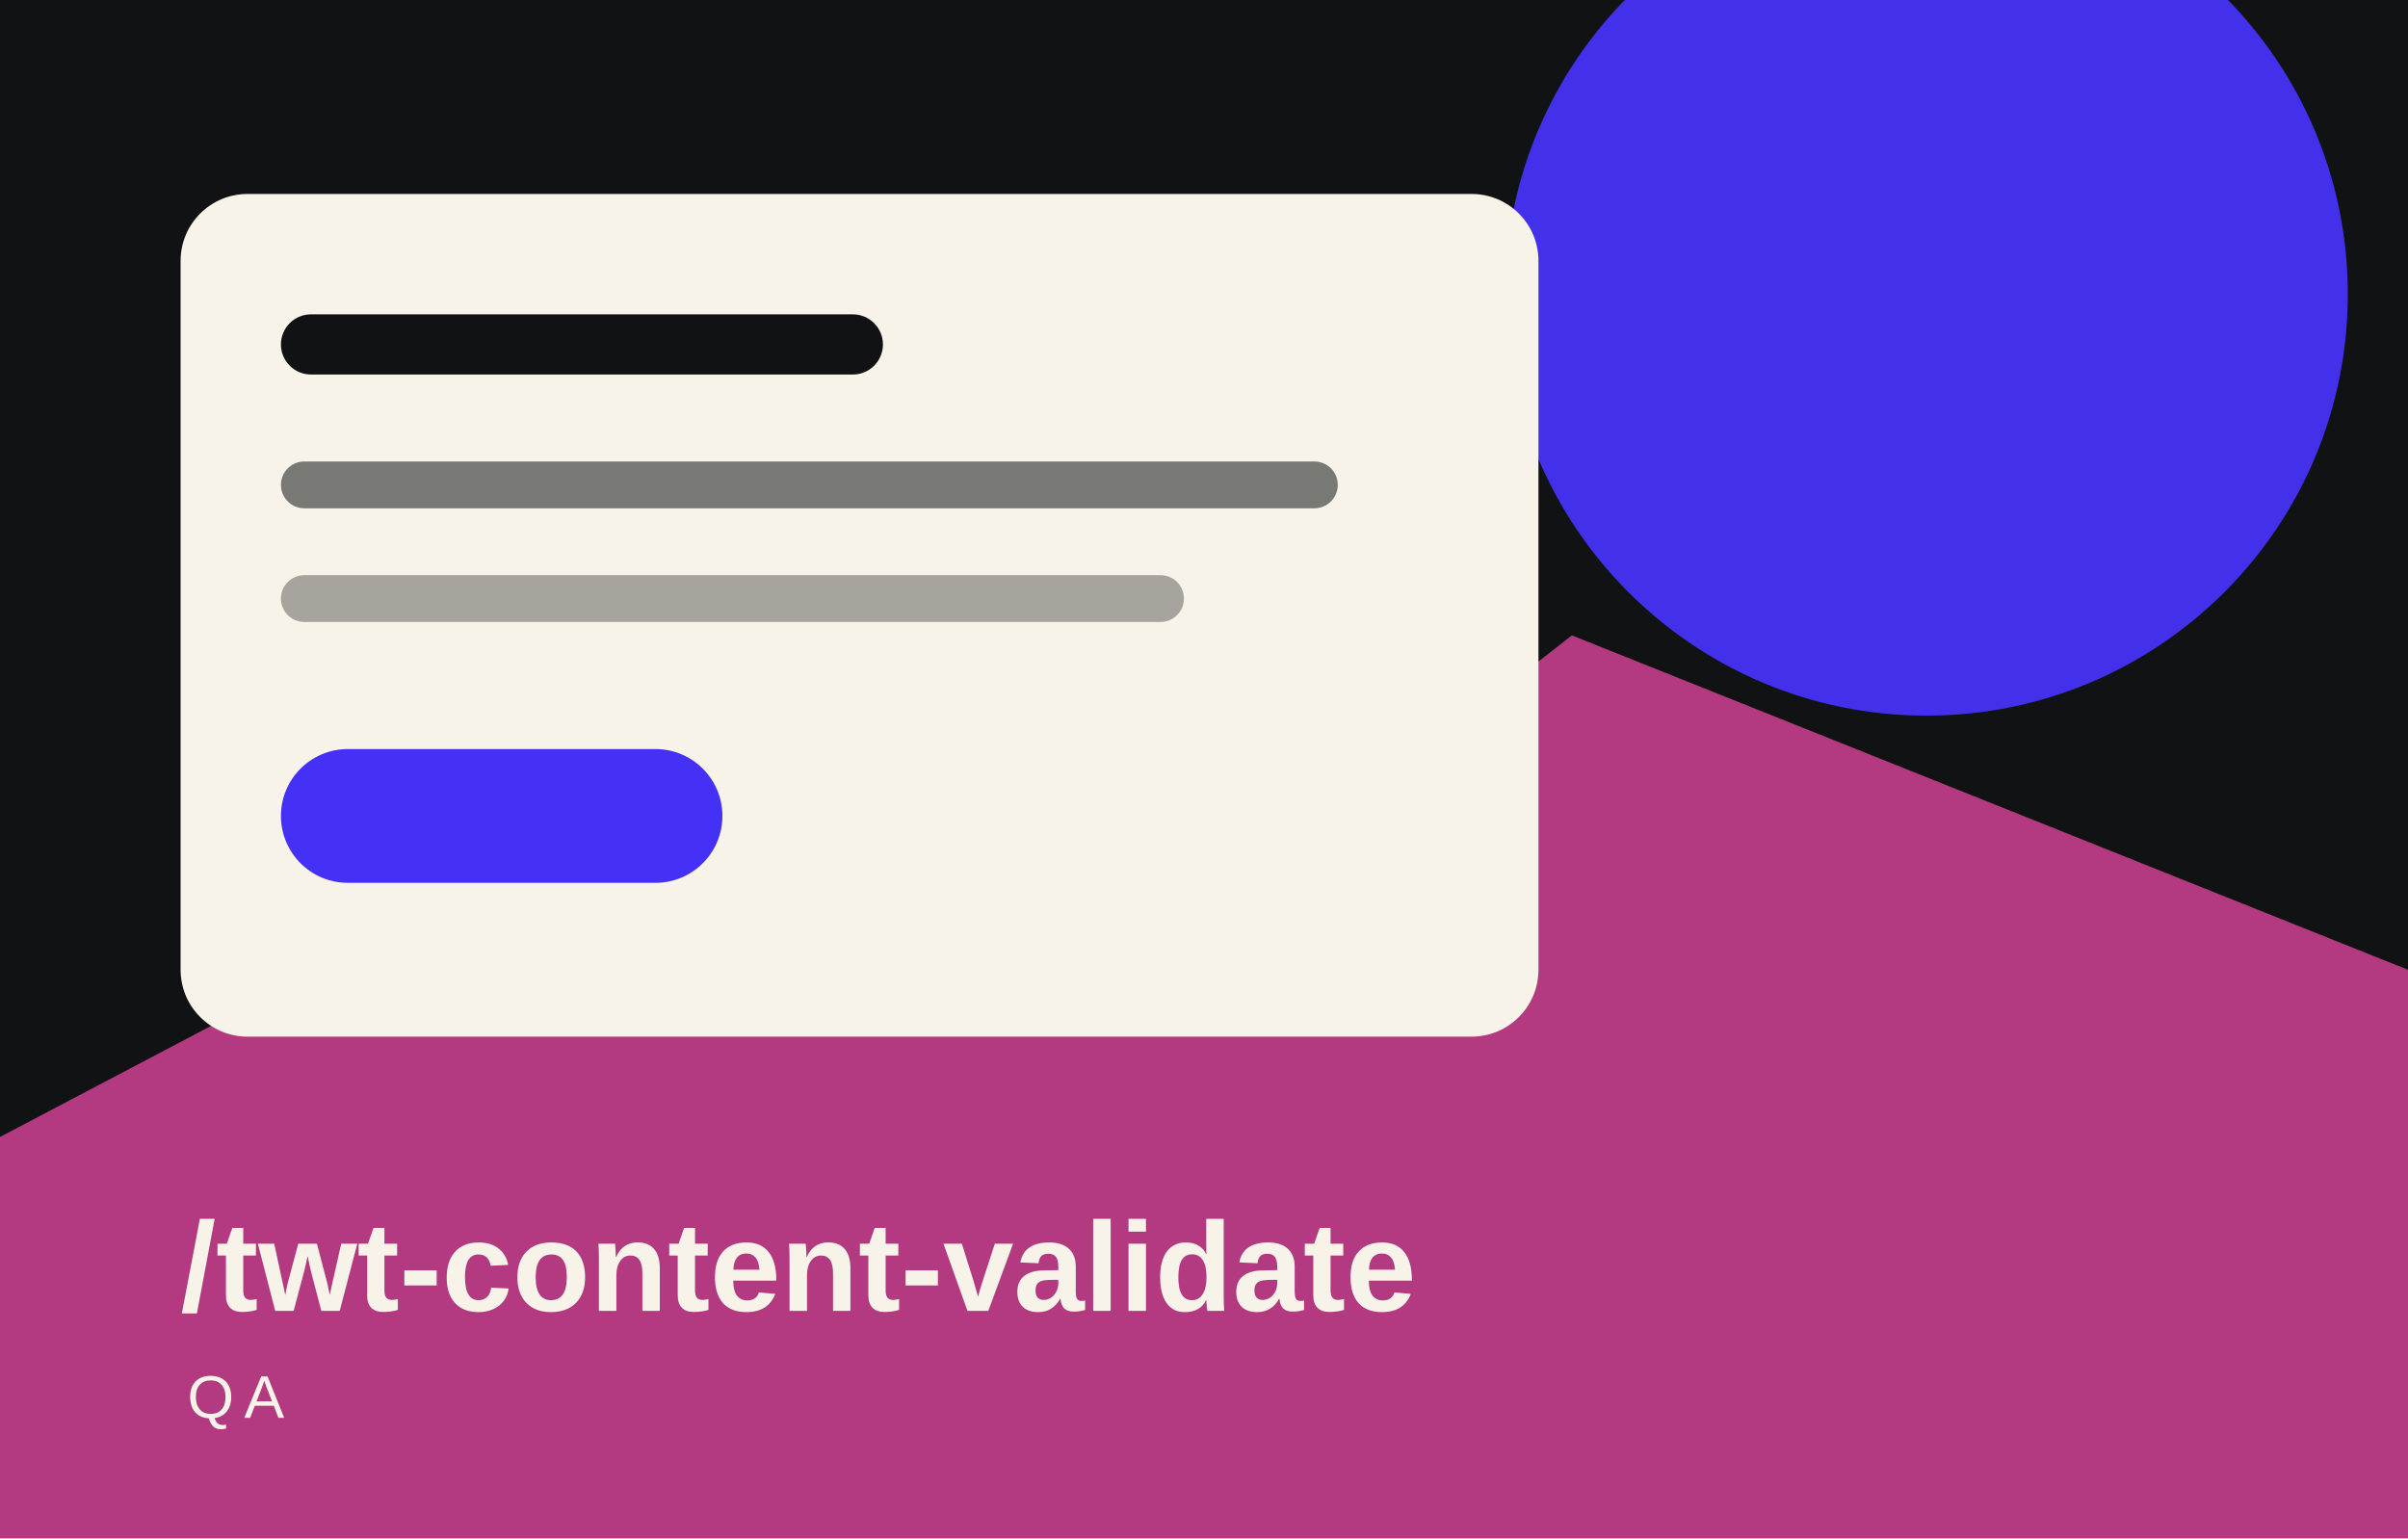
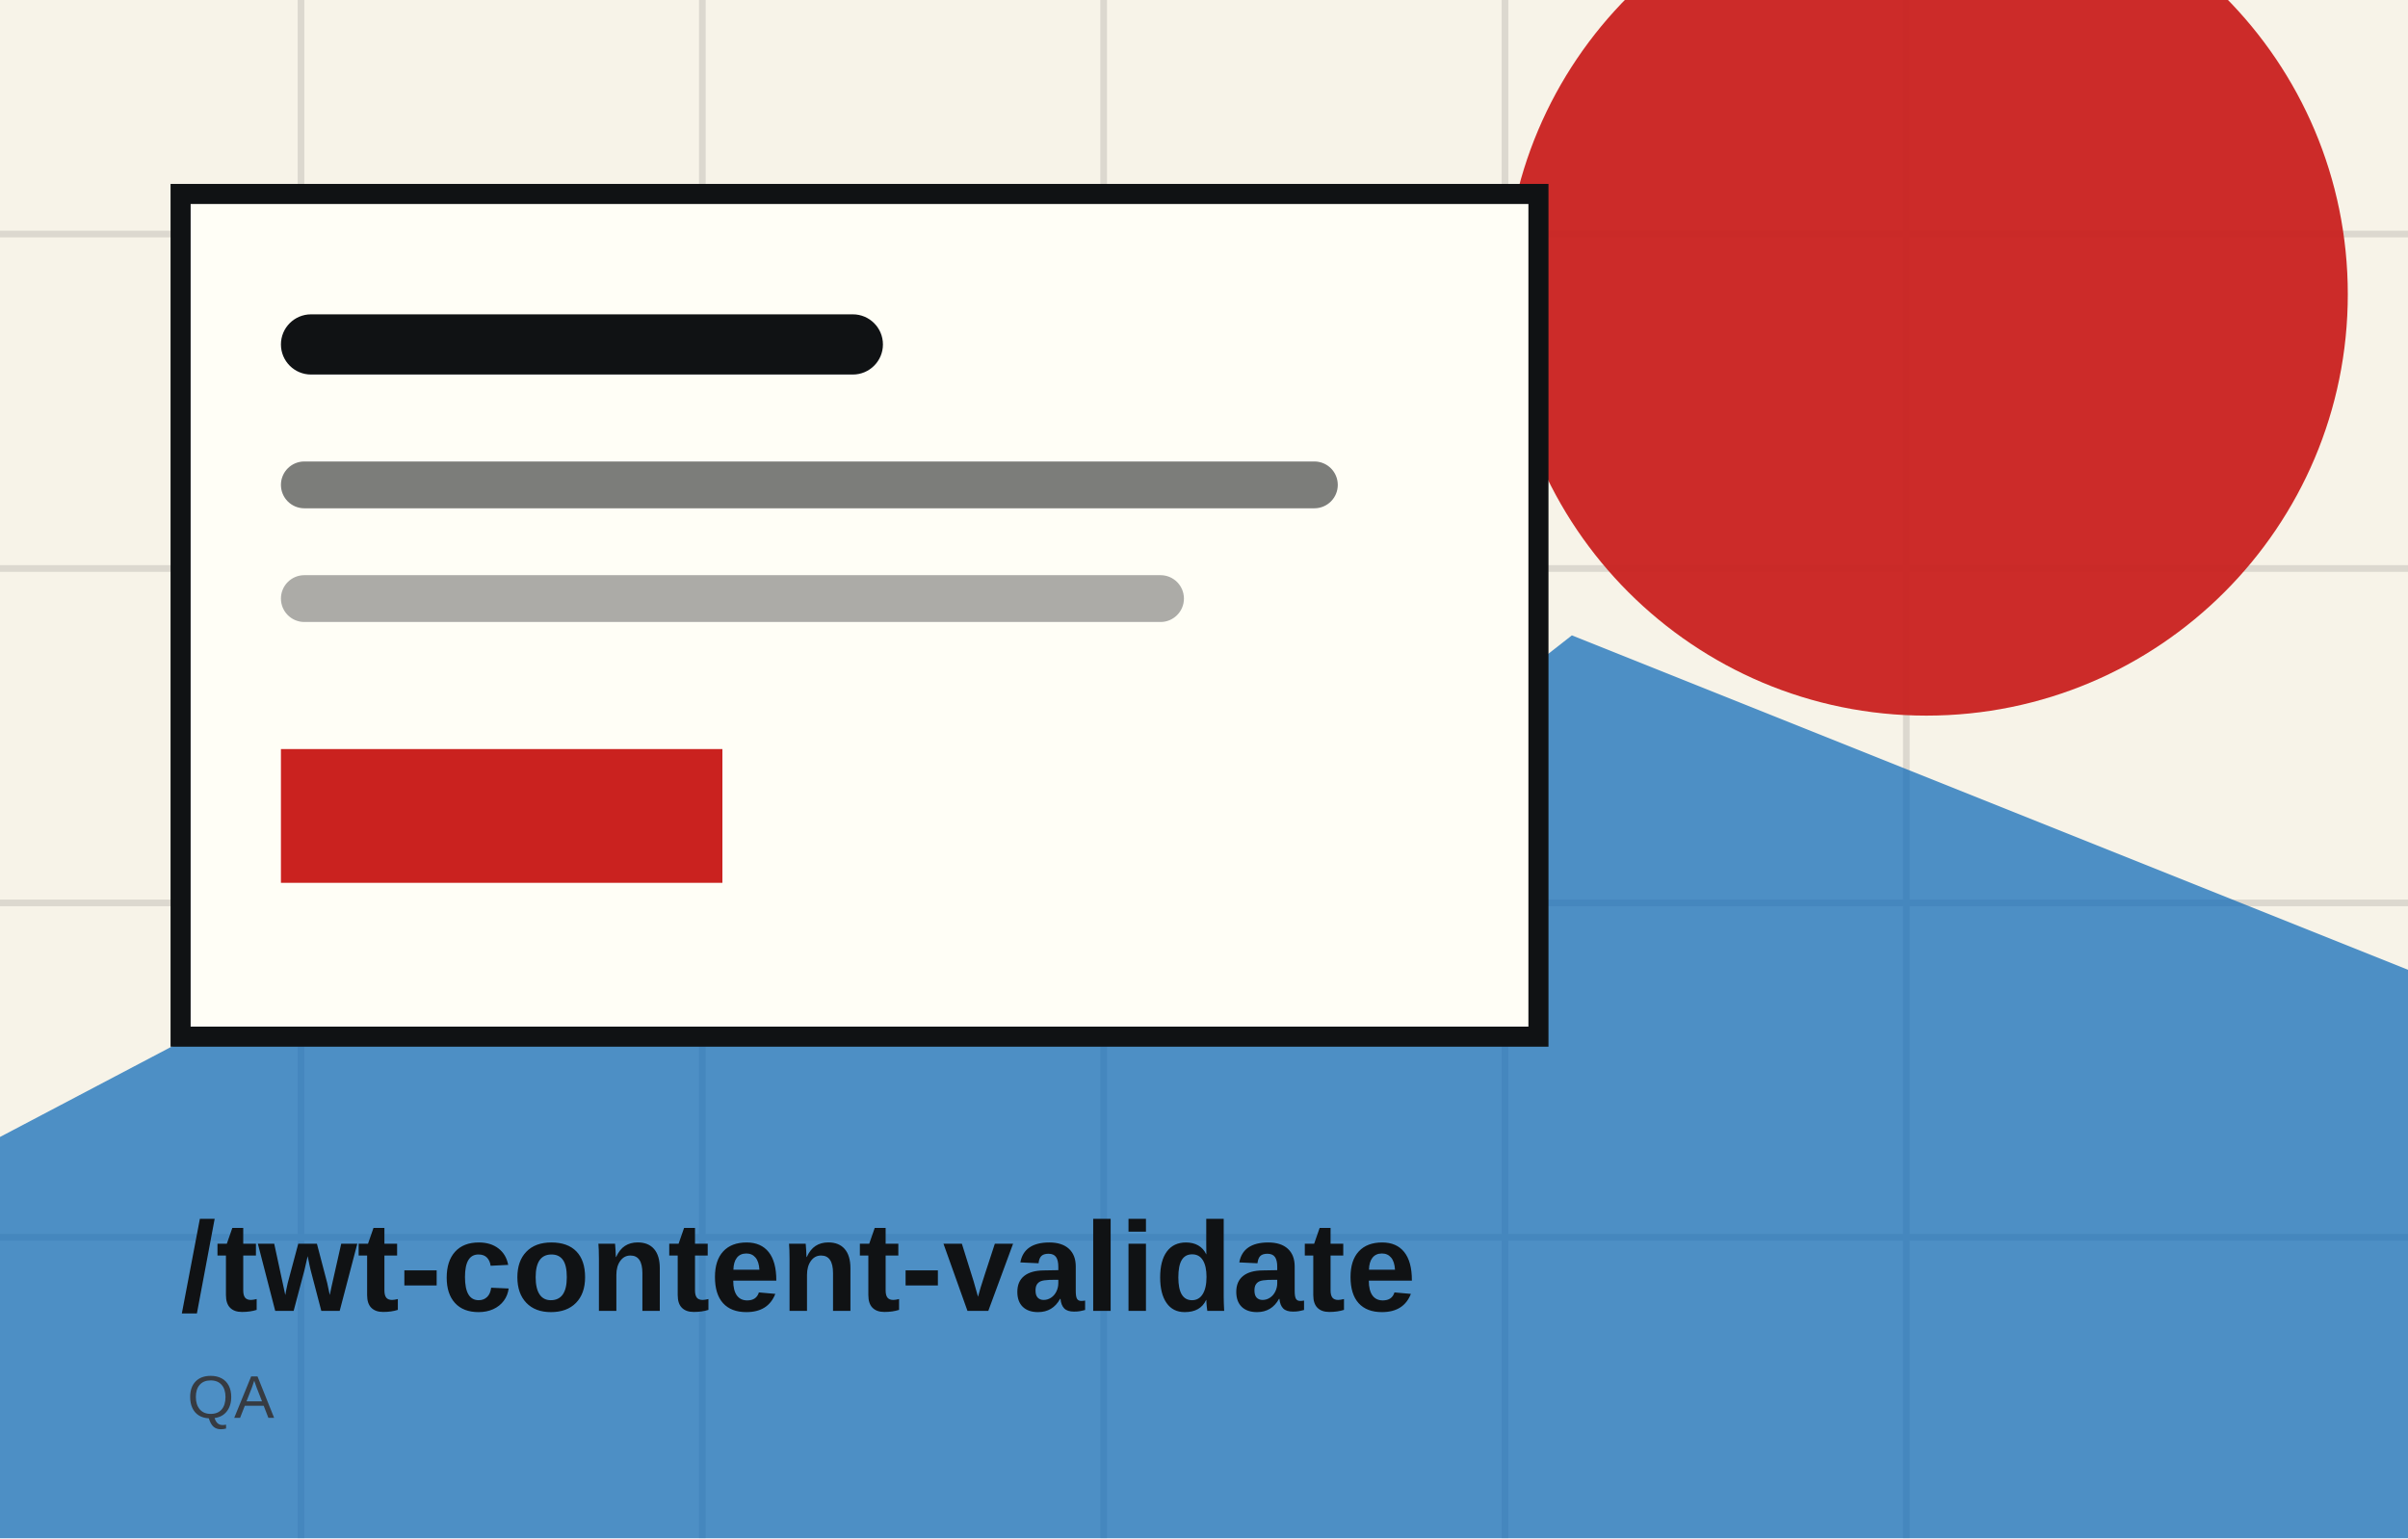
<svg xmlns="http://www.w3.org/2000/svg" width="720" height="460" viewBox="0 0 720 460" role="img" aria-label="/twt-content-validate preview">
-   <rect width="720" height="460" fill="#101214" />
-   <circle cx="576" cy="88" r="126" fill="hsl(246 92% 58%)" opacity=".95" />
-   <path d="M0 340 L190 240 L332 298 L470 190 L720 290 V460 H0Z" fill="hsl(326 88% 62%)" opacity=".72" />
-   <rect x="54" y="58" width="406" height="252" rx="20" fill="#f7f3e8" />
+   <rect width="720" height="460" fill="#f7f3e8" />
+   <path d="M0 70 H720 M0 170 H720 M0 270 H720 M0 370 H720 M90 0 V460 M210 0 V460 M330 0 V460 M450 0 V460 M570 0 V460" stroke="#101214" stroke-width="2" opacity=".12" />
+   <circle cx="576" cy="88" r="126" fill="#ca221f" opacity=".95" />
+   <path d="M0 340 L190 240 L332 298 L470 190 L720 290 V460 H0Z" fill="#0b68b7" opacity=".72" />
+   <rect x="54" y="58" width="406" height="252" fill="#fffef6" stroke="#101214" stroke-width="6" />
  <rect x="84" y="94" width="180" height="18" rx="9" fill="#101214" />
  <rect x="84" y="138" width="316" height="14" rx="7" fill="#101214" opacity=".55" />
  <rect x="84" y="172" width="270" height="14" rx="7" fill="#101214" opacity=".35" />
-   <rect x="84" y="224" width="132" height="40" rx="20" fill="hsl(246 92% 58%)" />
-   <text x="54" y="392" fill="#f7f3e8" font-family="Arial Black, Arial, sans-serif" font-size="38" font-weight="900">/twt-content-validate</text>
-   <text x="56" y="424" fill="#f7f3e8" font-family="Arial, sans-serif" font-size="18" letter-spacing="3">QA</text>
+   <rect x="84" y="224" width="132" height="40" fill="#ca221f" />
+   <text x="54" y="392" fill="#101214" font-family="Arial Black, Arial, sans-serif" font-size="38" font-weight="900">/twt-content-validate</text>
+   <text x="56" y="424" fill="#363b42" font-family="Arial, sans-serif" font-size="18">QA</text>
</svg>
